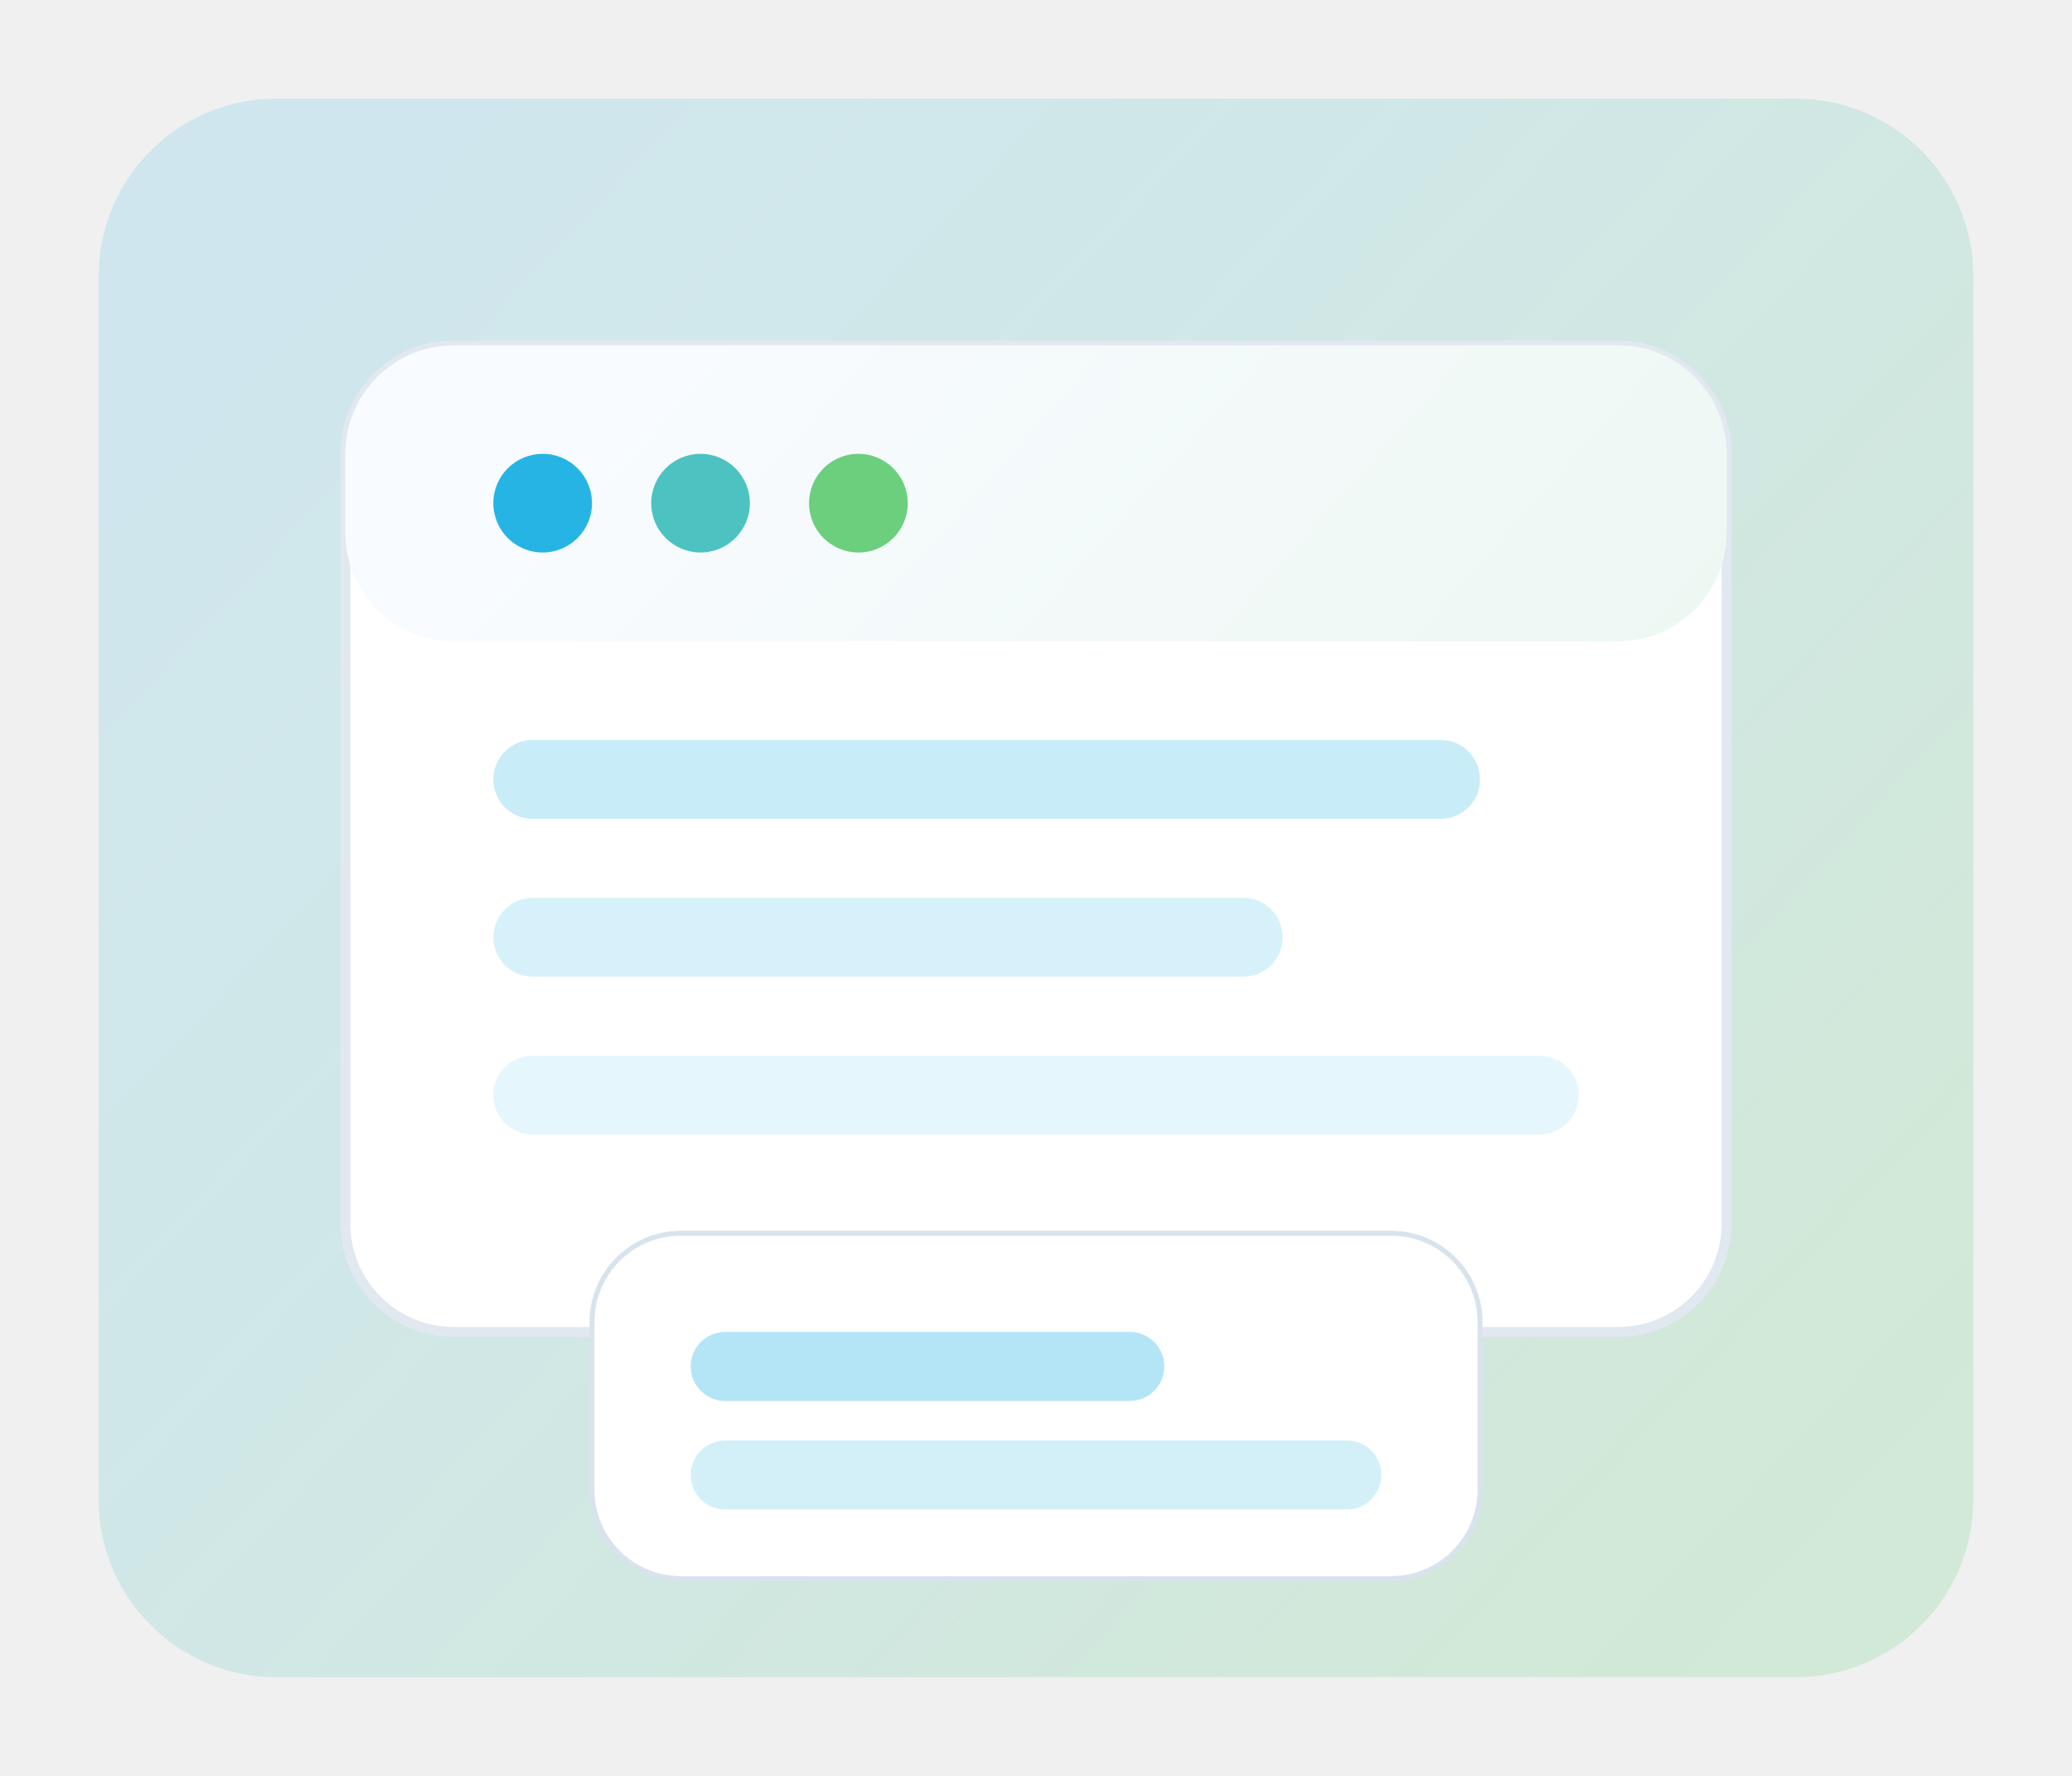
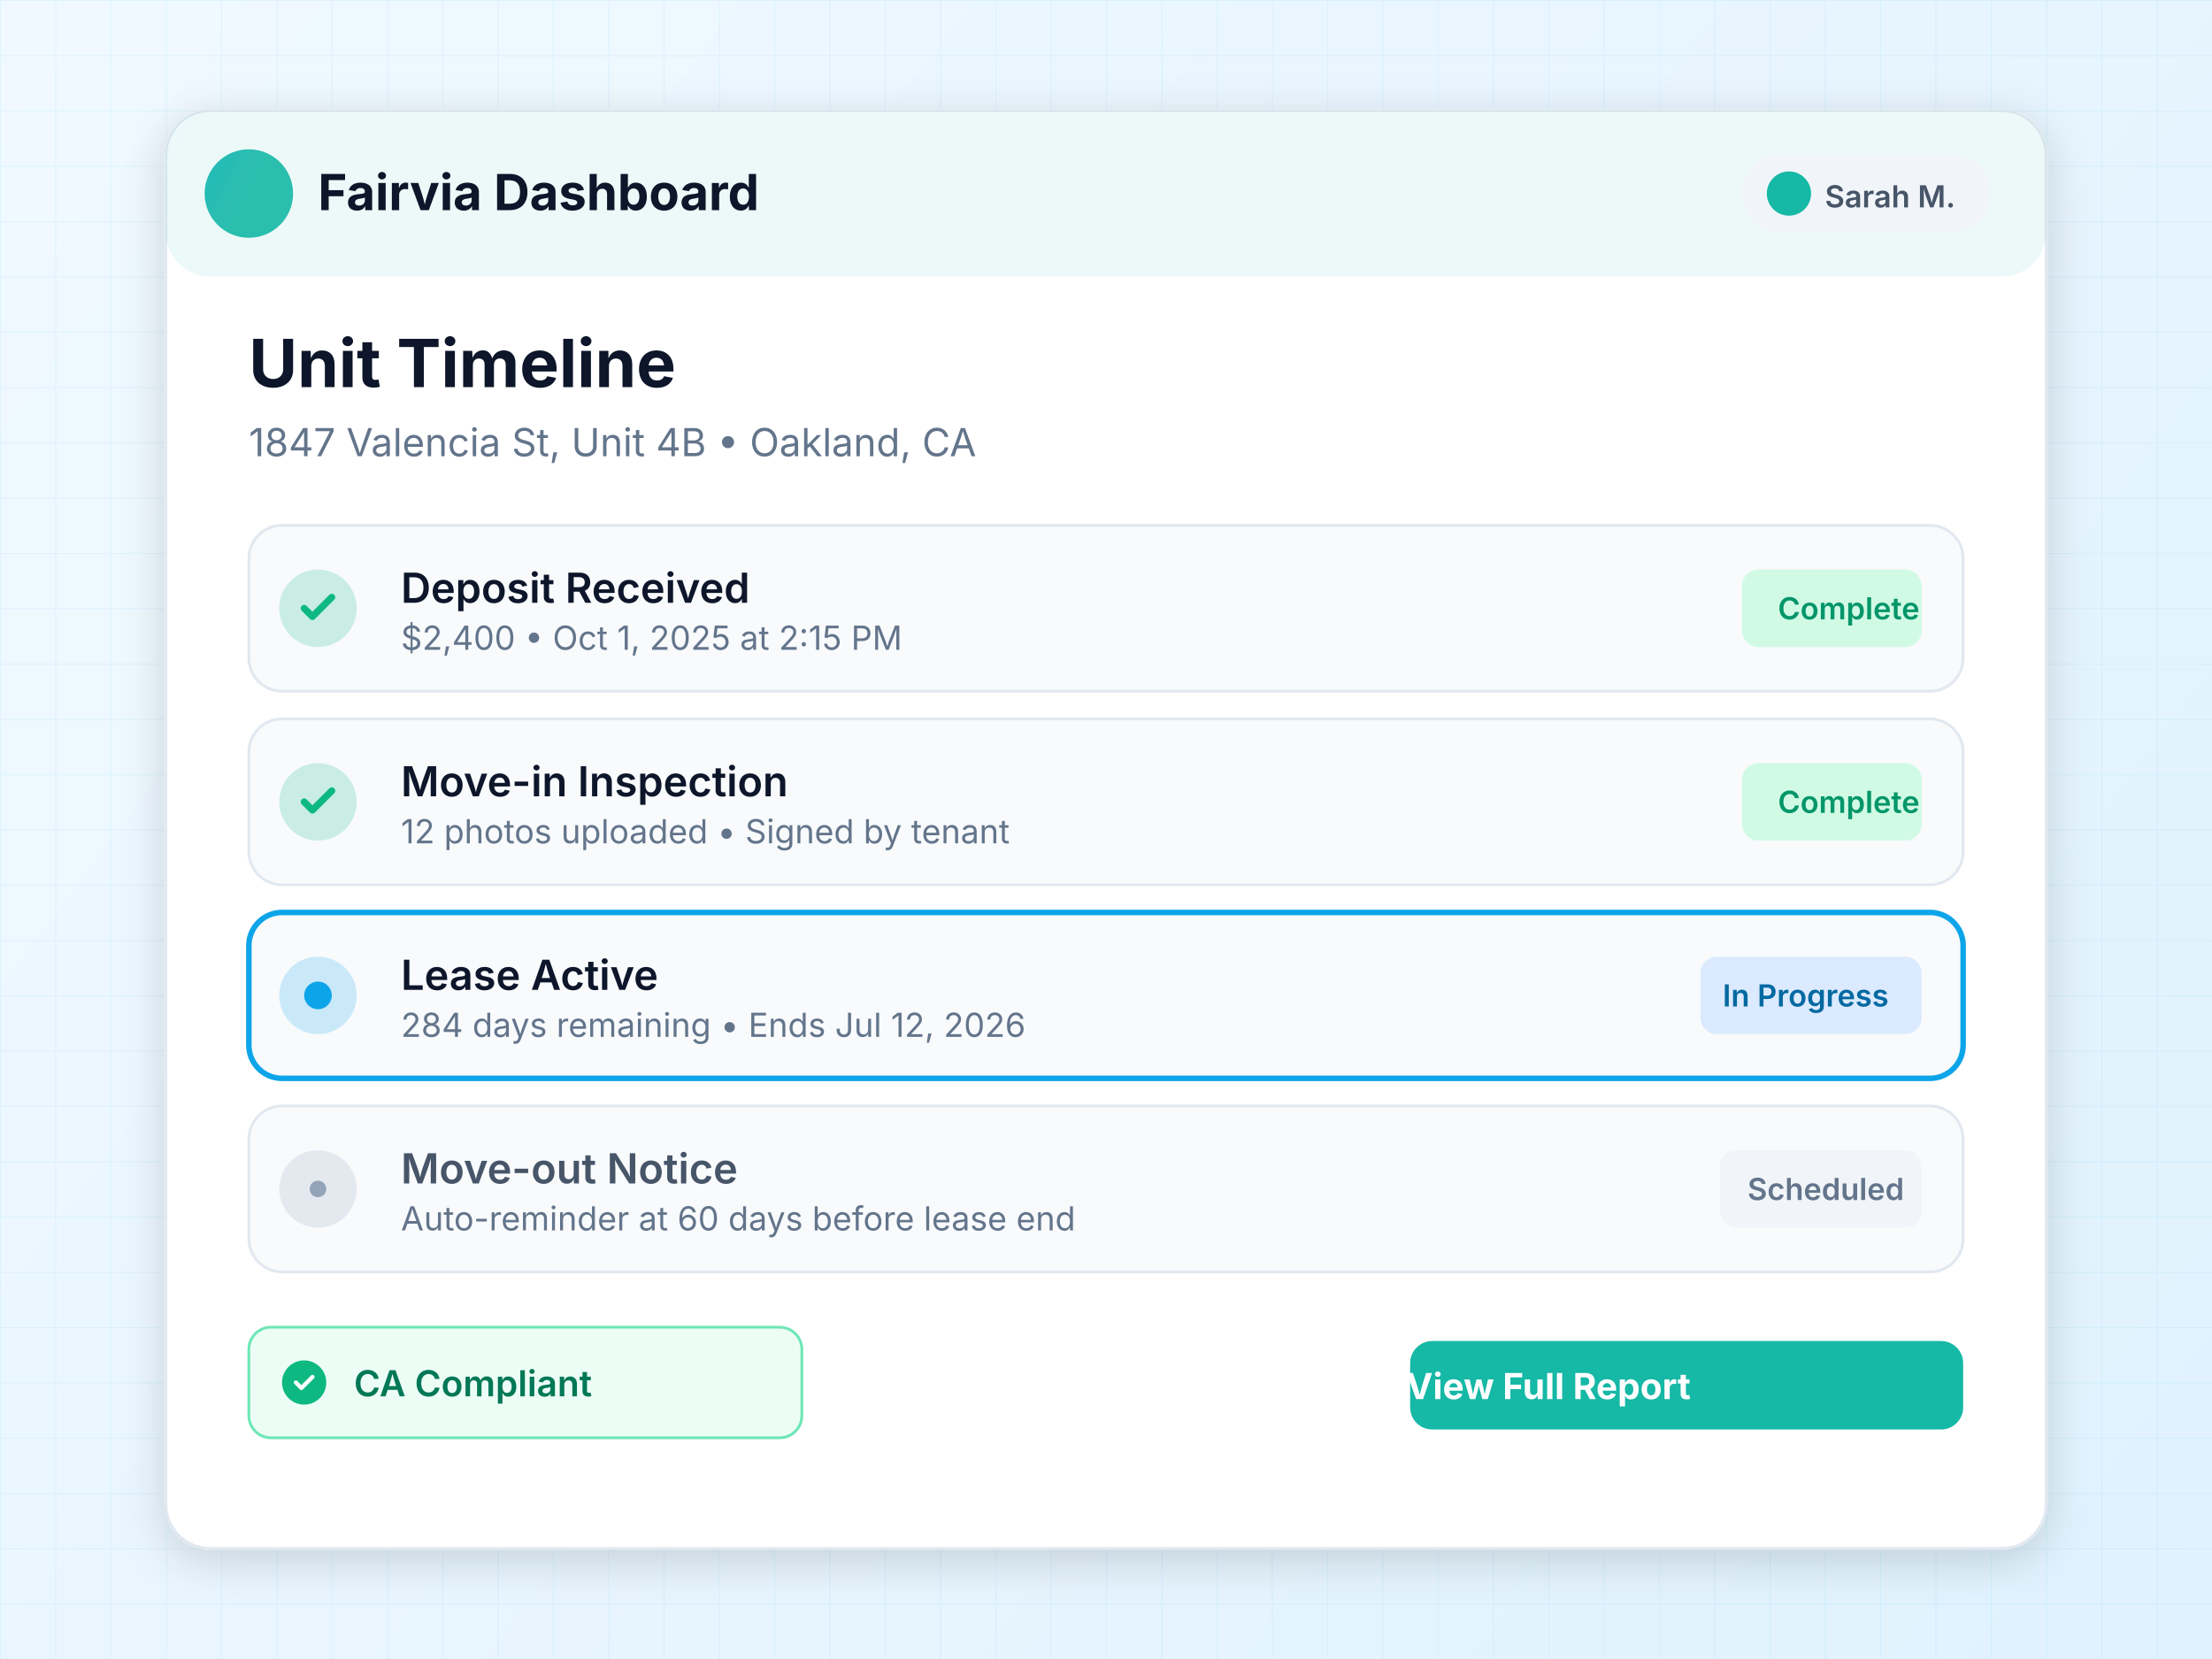
- <svg xmlns="http://www.w3.org/2000/svg" width="420" height="360" viewBox="0 0 420 360" fill="none">
+ <svg xmlns="http://www.w3.org/2000/svg" width="800" height="600" viewBox="0 0 800 600" fill="none">
  <defs>
-     <linearGradient id="heroBg" x1="60" y1="40" x2="360" y2="320" gradientUnits="userSpaceOnUse">
-       <stop offset="0%" stop-color="#26B4E5" stop-opacity="0.16" />
-       <stop offset="100%" stop-color="#6BCF7E" stop-opacity="0.22" />
+     <linearGradient id="bgGradient" x1="0" y1="0" x2="800" y2="600" gradientUnits="userSpaceOnUse">
+       <stop offset="0%" stop-color="#F0F9FF" />
+       <stop offset="100%" stop-color="#E0F2FE" />
    </linearGradient>
-     <linearGradient id="heroCard" x1="120" y1="90" x2="300" y2="250" gradientUnits="userSpaceOnUse">
-       <stop offset="0%" stop-color="#F8FBFF" />
-       <stop offset="100%" stop-color="#EBF7F0" />
+     <linearGradient id="cardGradient" x1="0" y1="0" x2="0" y2="100" gradientUnits="userSpaceOnUse">
+       <stop offset="0%" stop-color="#FFFFFF" />
+       <stop offset="100%" stop-color="#F8FAFC" />
    </linearGradient>
+     <linearGradient id="buttonGradient" x1="0" y1="0" x2="100" y2="50" gradientUnits="userSpaceOnUse">
+       <stop offset="0%" stop-color="#0EA5E9" />
+       <stop offset="100%" stop-color="#14B8A6" />
+     </linearGradient>
+     <filter id="shadow" x="-50%" y="-50%" width="200%" height="200%">
+       <feGaussianBlur in="SourceAlpha" stdDeviation="8" />
+       <feOffset dx="0" dy="4" result="offsetblur" />
+       <feComponentTransfer>
+         <feFuncA type="linear" slope="0.15" />
+       </feComponentTransfer>
+       <feMerge>
+         <feMergeNode />
+         <feMergeNode in="SourceGraphic" />
+       </feMerge>
+     </filter>
  </defs>
-   <rect x="20" y="20" width="380" height="320" rx="36" fill="url(#heroBg)" />
-   <rect x="70" y="70" width="280" height="200" rx="22" fill="#FFFFFF" stroke="#E1E8F0" stroke-width="2" />
-   <rect x="70" y="70" width="280" height="60" rx="22" fill="url(#heroCard)" />
-   <circle cx="110" cy="102" r="10" fill="#26B4E5" />
-   <circle cx="142" cy="102" r="10" fill="#4DC3C1" />
-   <circle cx="174" cy="102" r="10" fill="#6BCF7E" />
-   <rect x="100" y="150" width="200" height="16" rx="8" fill="#26B4E5" fill-opacity="0.25" />
-   <rect x="100" y="182" width="160" height="16" rx="8" fill="#26B4E5" fill-opacity="0.18" />
-   <rect x="100" y="214" width="220" height="16" rx="8" fill="#26B4E5" fill-opacity="0.12" />
-   <rect x="120" y="250" width="180" height="70" rx="18" fill="#FFFFFF" stroke="#D8E3ED" />
-   <rect x="140" y="270" width="96" height="14" rx="7" fill="#26B4E5" fill-opacity="0.35" />
-   <rect x="140" y="292" width="140" height="14" rx="7" fill="#26B4E5" fill-opacity="0.2" />
+   <rect width="800" height="600" fill="url(#bgGradient)" />
+   <defs>
+     <pattern id="grid" width="20" height="20" patternUnits="userSpaceOnUse">
+       <path d="M 20 0 L 0 0 0 20" fill="none" stroke="#0EA5E9" stroke-width="0.5" opacity="0.1" />
+     </pattern>
+   </defs>
+   <rect width="800" height="600" fill="url(#grid)" />
+   <g filter="url(#shadow)">
+     <rect x="60" y="40" width="680" height="520" rx="16" fill="white" stroke="#E2E8F0" stroke-width="1" />
+     <rect x="60" y="40" width="680" height="60" rx="16" fill="url(#buttonGradient)" opacity="0.08" />
+     <circle cx="90" cy="70" r="16" fill="url(#buttonGradient)" opacity="0.9" />
+     <text x="115" y="76" font-family="Inter, system-ui, sans-serif" font-size="18" font-weight="700" fill="#0F172A">
+       Fairvia Dashboard
+     </text>
+     <rect x="630" y="56" width="90" height="28" rx="14" fill="#F1F5F9" />
+     <circle cx="647" cy="70" r="8" fill="url(#buttonGradient)" />
+     <text x="660" y="75" font-family="Inter, system-ui, sans-serif" font-size="11" font-weight="600" fill="#475569">
+       Sarah M.
+     </text>
+     <text x="90" y="140" font-family="Inter, system-ui, sans-serif" font-size="24" font-weight="700" fill="#0F172A">
+       Unit Timeline
+     </text>
+     <text x="90" y="165" font-family="Inter, system-ui, sans-serif" font-size="14" fill="#64748B">
+       1847 Valencia St, Unit 4B • Oakland, CA
+     </text>
+     <g>
+       <rect x="90" y="190" width="620" height="60" rx="12" fill="url(#cardGradient)" stroke="#E2E8F0" stroke-width="1" />
+       <circle cx="115" cy="220" r="14" fill="#10B981" opacity="0.2" />
+       <path d="M 110 220 L 113 223 L 120 216" stroke="#10B981" stroke-width="2.5" stroke-linecap="round" stroke-linejoin="round" fill="none" />
+       <text x="145" y="218" font-family="Inter, system-ui, sans-serif" font-size="15" font-weight="600" fill="#0F172A">
+         Deposit Received
+       </text>
+       <text x="145" y="235" font-family="Inter, system-ui, sans-serif" font-size="12" fill="#64748B">
+         $2,400 • Oct 1, 2025 at 2:15 PM
+       </text>
+       <rect x="630" y="206" width="65" height="28" rx="6" fill="#D1FAE5" />
+       <text x="643" y="224" font-family="Inter, system-ui, sans-serif" font-size="11" font-weight="600" fill="#059669">
+         Complete
+       </text>
+     </g>
+     <g>
+       <rect x="90" y="260" width="620" height="60" rx="12" fill="url(#cardGradient)" stroke="#E2E8F0" stroke-width="1" />
+       <circle cx="115" cy="290" r="14" fill="#10B981" opacity="0.2" />
+       <path d="M 110 290 L 113 293 L 120 286" stroke="#10B981" stroke-width="2.5" stroke-linecap="round" stroke-linejoin="round" fill="none" />
+       <text x="145" y="288" font-family="Inter, system-ui, sans-serif" font-size="15" font-weight="600" fill="#0F172A">
+         Move-in Inspection
+       </text>
+       <text x="145" y="305" font-family="Inter, system-ui, sans-serif" font-size="12" fill="#64748B">
+         12 photos uploaded • Signed by tenant
+       </text>
+       <rect x="630" y="276" width="65" height="28" rx="6" fill="#D1FAE5" />
+       <text x="643" y="294" font-family="Inter, system-ui, sans-serif" font-size="11" font-weight="600" fill="#059669">
+         Complete
+       </text>
+     </g>
+     <g>
+       <rect x="90" y="330" width="620" height="60" rx="12" fill="url(#cardGradient)" stroke="#0EA5E9" stroke-width="2" />
+       <circle cx="115" cy="360" r="14" fill="#0EA5E9" opacity="0.2" />
+       <circle cx="115" cy="360" r="5" fill="#0EA5E9" />
+       <text x="145" y="358" font-family="Inter, system-ui, sans-serif" font-size="15" font-weight="600" fill="#0F172A">
+         Lease Active
+       </text>
+       <text x="145" y="375" font-family="Inter, system-ui, sans-serif" font-size="12" fill="#64748B">
+         284 days remaining • Ends Jul 12, 2026
+       </text>
+       <rect x="615" y="346" width="80" height="28" rx="6" fill="#DBEAFE" />
+       <text x="623" y="364" font-family="Inter, system-ui, sans-serif" font-size="11" font-weight="600" fill="#0369A1">
+         In Progress
+       </text>
+     </g>
+     <g>
+       <rect x="90" y="400" width="620" height="60" rx="12" fill="url(#cardGradient)" stroke="#E2E8F0" stroke-width="1" />
+       <circle cx="115" cy="430" r="14" fill="#94A3B8" opacity="0.2" />
+       <circle cx="115" cy="430" r="3" fill="#94A3B8" />
+       <text x="145" y="428" font-family="Inter, system-ui, sans-serif" font-size="15" font-weight="600" fill="#475569">
+         Move-out Notice
+       </text>
+       <text x="145" y="445" font-family="Inter, system-ui, sans-serif" font-size="12" fill="#64748B">
+         Auto-reminder at 60 days before lease end
+       </text>
+       <rect x="622" y="416" width="73" height="28" rx="6" fill="#F1F5F9" />
+       <text x="632" y="434" font-family="Inter, system-ui, sans-serif" font-size="11" font-weight="600" fill="#64748B">
+         Scheduled
+       </text>
+     </g>
+     <g>
+       <rect x="90" y="480" width="200" height="40" rx="8" fill="#ECFDF5" stroke="#6EE7B7" stroke-width="1" />
+       <circle cx="110" cy="500" r="8" fill="#10B981" />
+       <path d="M 107 500 L 109 502 L 113 498" stroke="white" stroke-width="1.5" stroke-linecap="round" stroke-linejoin="round" fill="none" />
+       <text x="128" y="505" font-family="Inter, system-ui, sans-serif" font-size="13" font-weight="600" fill="#047857">
+         CA Compliant
+       </text>
+     </g>
+     <rect x="510" y="485" width="200" height="32" rx="8" fill="url(#buttonGradient)" />
+     <text x="560" y="506" font-family="Inter, system-ui, sans-serif" font-size="13" font-weight="700" fill="white" text-anchor="middle">
+       View Full Report
+     </text>
+   </g>
</svg>
